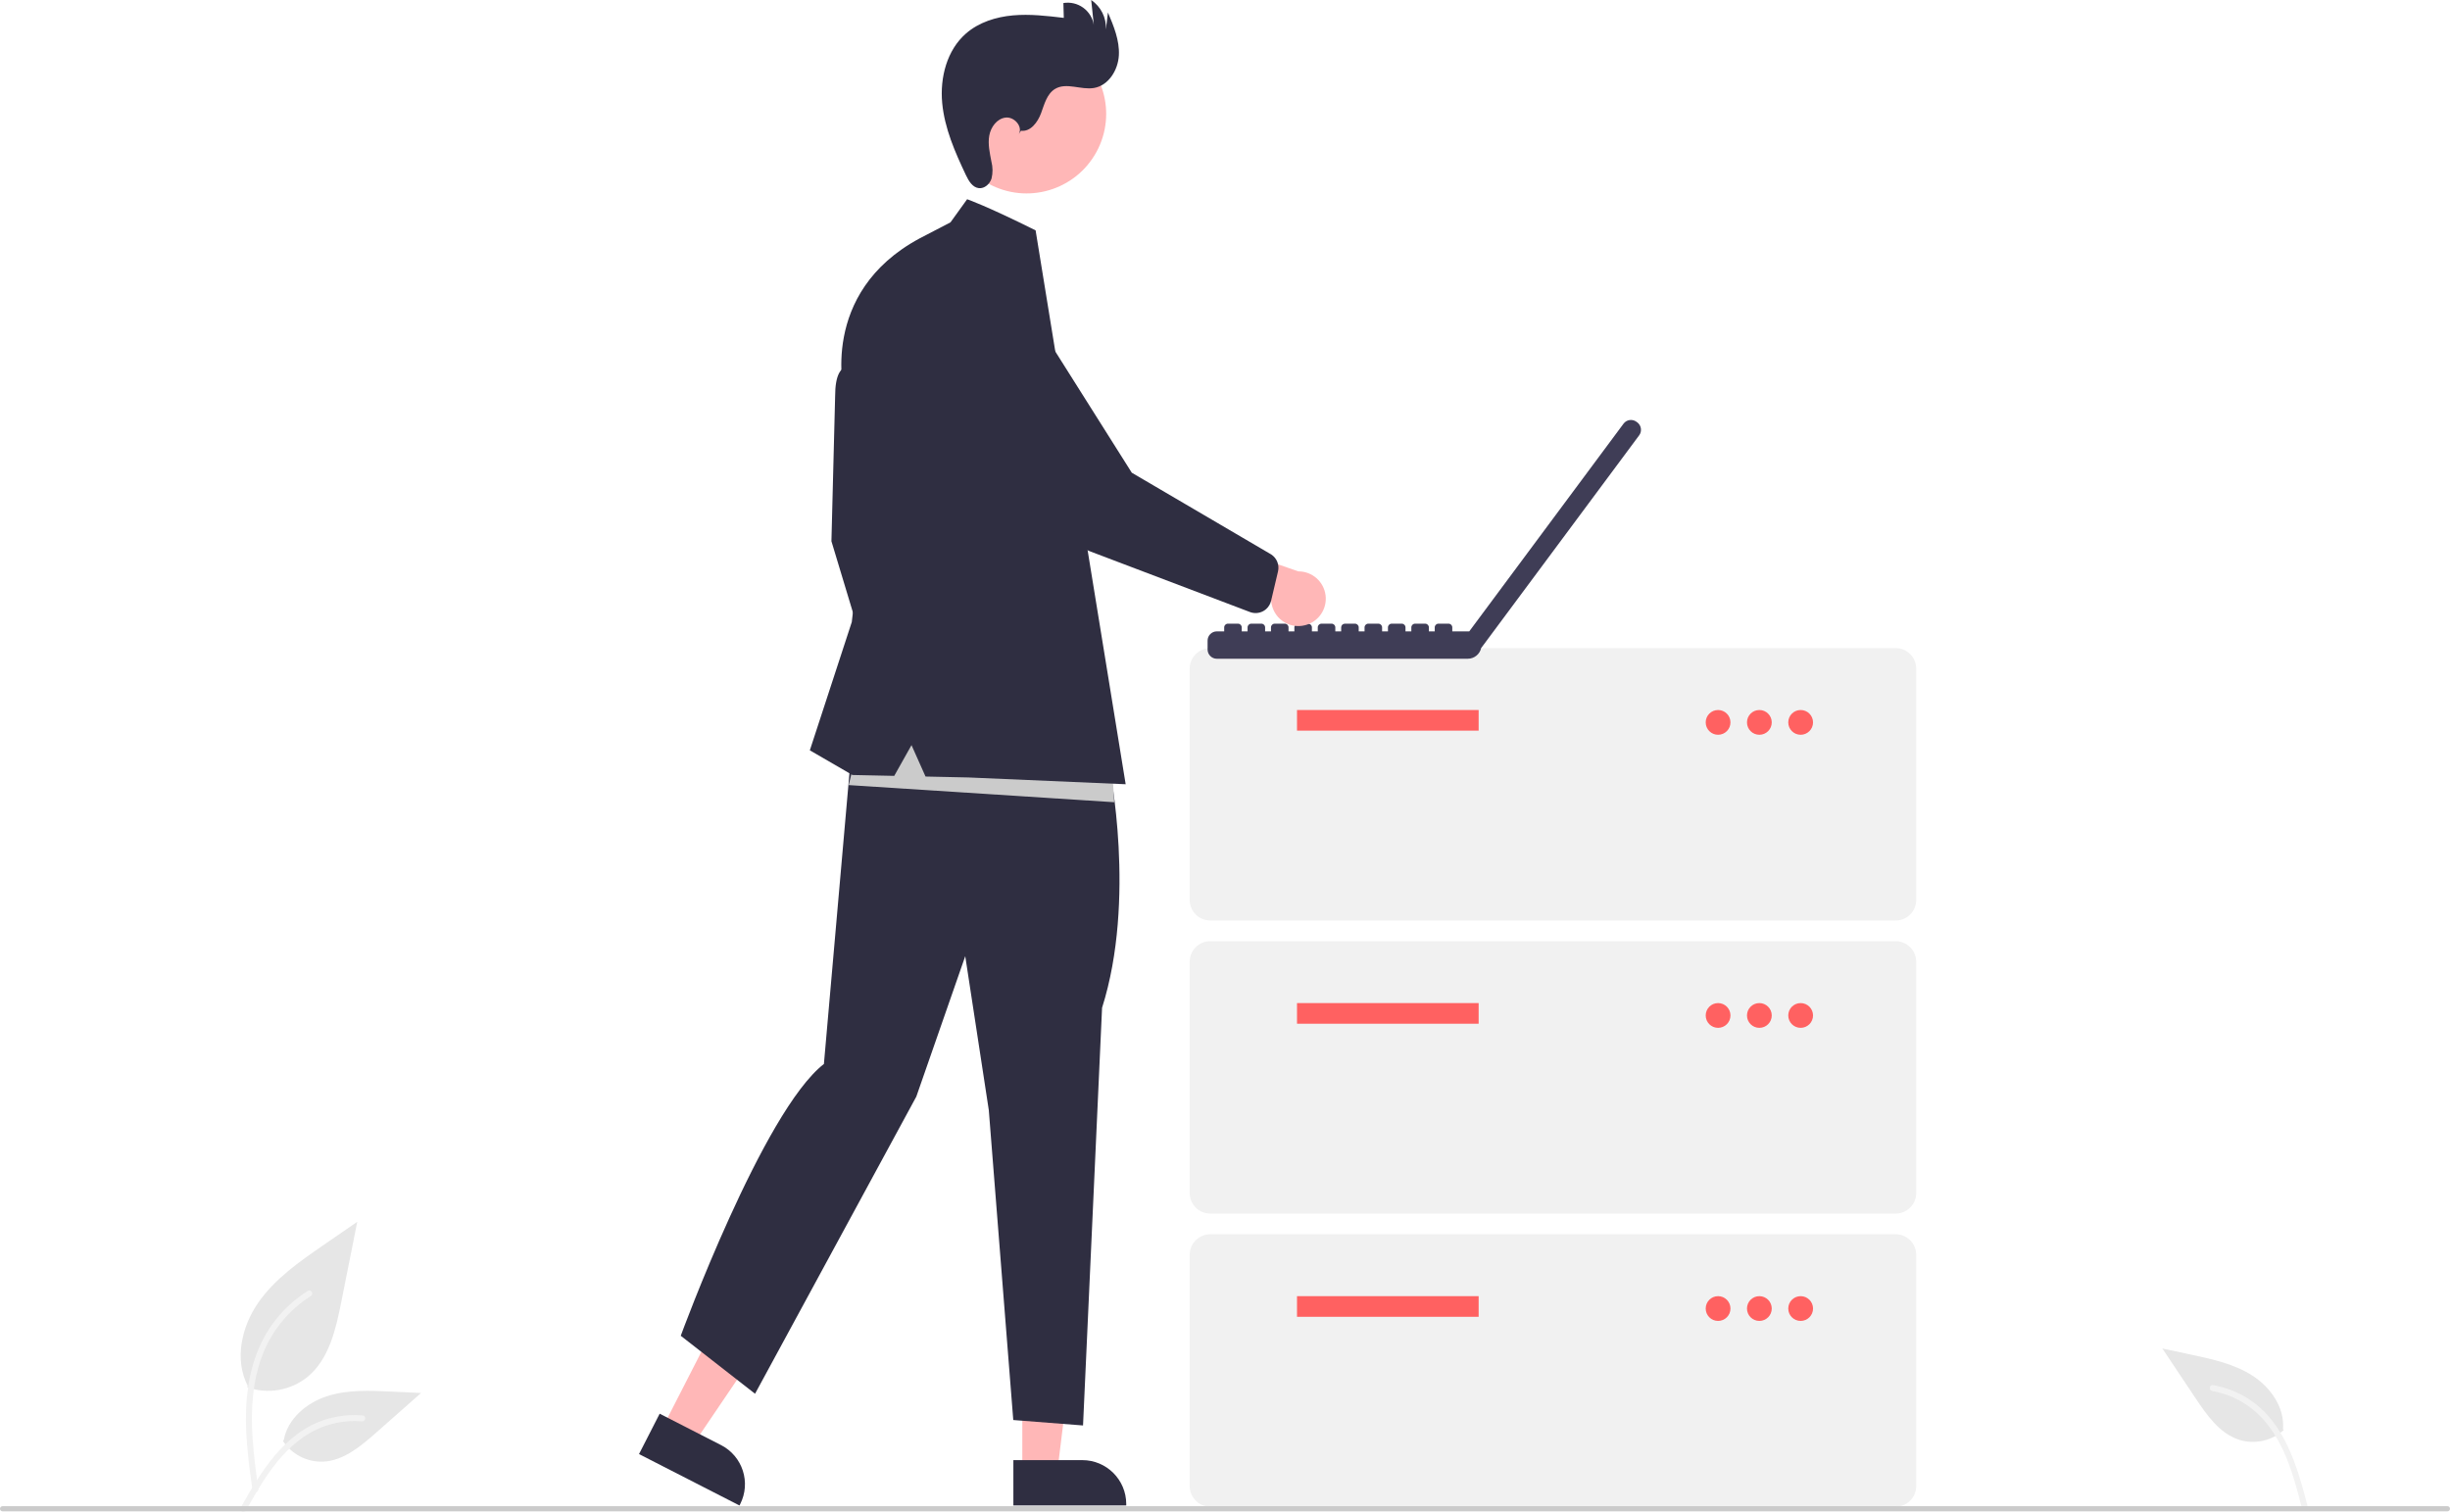
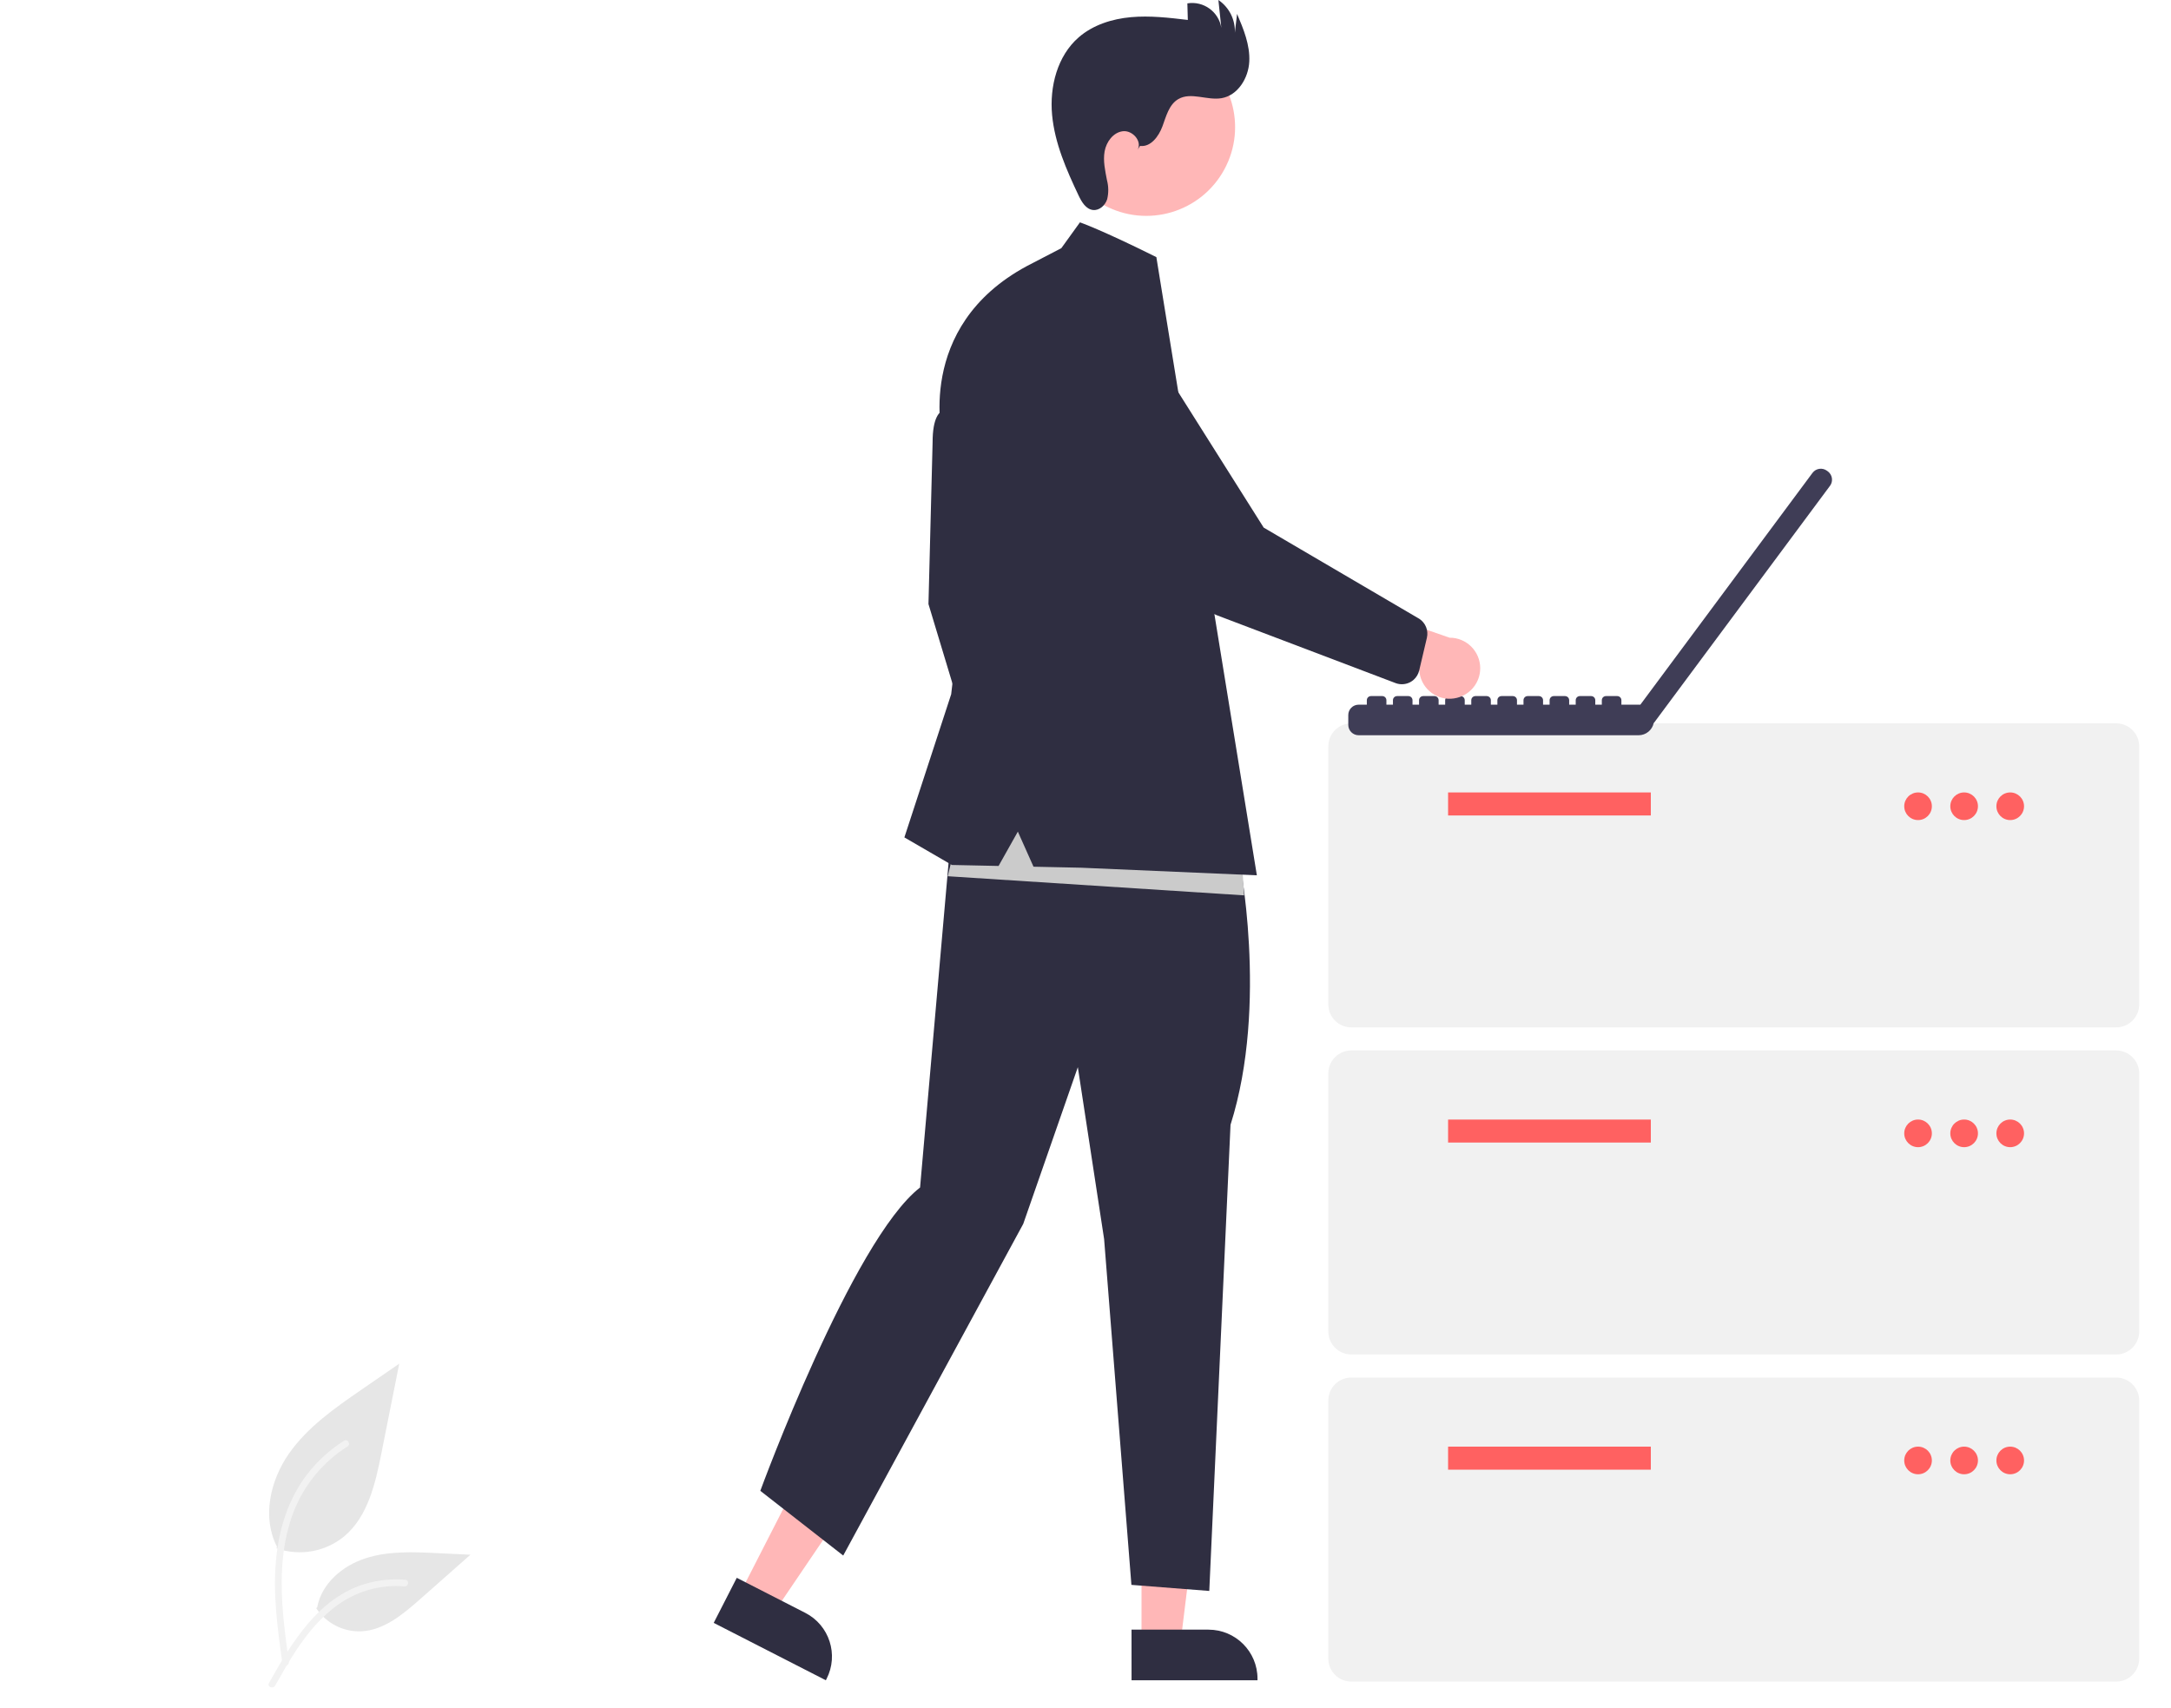
- <svg xmlns="http://www.w3.org/2000/svg" id="a6249f6b-4bee-49cf-a42b-14ab87a0b78f" data-name="Layer 1" width="945" height="583.224" viewBox="0 0 945 583.224">
-   <path id="b0cf38c7-358d-48dc-a444-e9782686dfa5" data-name="Path 438" d="M222.885,693.524a24.215,24.215,0,0,0,23.383-4.119c8.19-6.874,10.758-18.196,12.847-28.682l6.18-31.017-12.938,8.908c-9.305,6.406-18.818,13.019-25.26,22.298s-9.252,21.947-4.078,31.988" transform="translate(-127.5 -158.3878)" fill="#e6e6e6" />
-   <path id="acbbaa8b-0bc2-4bc9-96d7-93dd88f90f19" data-name="Path 439" d="M224.883,733.235c-1.628-11.864-3.304-23.881-2.159-35.872,1.015-10.649,4.264-21.049,10.878-29.579a49.206,49.206,0,0,1,12.625-11.44c1.262-.796,2.424,1.204,1.167,1.997A46.779,46.779,0,0,0,228.89,680.666c-4.029,10.246-4.675,21.416-3.982,32.3.419,6.582,1.311,13.121,2.206,19.653a1.198,1.198,0,0,1-.808,1.423,1.163,1.163,0,0,1-1.423-.808Z" transform="translate(-127.5 -158.3878)" fill="#f2f2f2" />
-   <path id="bed63620-84ae-4c66-a7c8-0d9b30f8c1e7" data-name="Path 442" d="M236.604,714.198A17.825,17.825,0,0,0,252.135,722.217c7.864-.373,14.418-5.86,20.317-11.07l17.452-15.409-11.55-.553c-8.306-.398-16.827-.771-24.738,1.793s-15.208,8.726-16.654,16.915" transform="translate(-127.5 -158.3878)" fill="#e6e6e6" />
-   <path id="fc4eb8ca-daad-4589-b224-2c71eec1c546" data-name="Path 443" d="M220.28,740.055c7.84-13.871,16.932-29.288,33.181-34.216A37.026,37.026,0,0,1,267.416,704.398c1.482.128,1.112,2.412-.367,2.285a34.398,34.398,0,0,0-22.272,5.892c-6.28,4.275-11.17,10.218-15.308,16.519-2.535,3.861-4.806,7.884-7.076,11.903C221.667,742.281,219.546,741.354,220.28,740.055Z" transform="translate(-127.5 -158.3878)" fill="#f2f2f2" />
-   <path id="ec83fa9a-7bb4-4b90-a90b-e1cec4444963" data-name="Path 442" d="M1008.357,710.039a17.825,17.825,0,0,1-17.065,3.783c-7.508-2.371-12.442-9.35-16.813-15.895l-12.934-19.357,11.308,2.417c8.132,1.738,16.465,3.555,23.458,8.056s12.472,12.323,11.778,20.61" transform="translate(-127.5 -158.3878)" fill="#e6e6e6" />
-   <path id="e32935a9-e392-46b4-9a67-68c65f1cc9fa" data-name="Path 443" d="M1017.531,739.208c-4.034-15.414-8.885-32.643-23.334-41.559a37.026,37.026,0,0,0-13.124-4.96c-1.465-.255-1.691,2.047-.229,2.302a34.398,34.398,0,0,1,20.026,11.389c4.979,5.738,8.187,12.733,10.578,19.883,1.464,4.38,2.631,8.851,3.799,13.316C1015.62,741.006,1017.908,740.652,1017.531,739.208Z" transform="translate(-127.5 -158.3878)" fill="#f2f2f2" />
-   <path d="M858.659,513.481H594.335a7.971,7.971,0,0,1-7.962-7.962V416.349a7.971,7.971,0,0,1,7.962-7.962H858.659a7.971,7.971,0,0,1,7.962,7.962V505.519A7.971,7.971,0,0,1,858.659,513.481Z" transform="translate(-127.5 -158.3878)" fill="#f1f1f1" />
-   <rect x="500.274" y="273.885" width="70.062" height="7.962" fill="#ff6161" />
-   <circle cx="662.69" cy="278.662" r="4.777" fill="#ff6161" />
-   <circle cx="678.613" cy="278.662" r="4.777" fill="#ff6161" />
-   <circle cx="694.536" cy="278.662" r="4.777" fill="#ff6161" />
-   <path d="M858.659,626.535H594.335a7.971,7.971,0,0,1-7.962-7.962V529.404a7.971,7.971,0,0,1,7.962-7.962H858.659a7.971,7.971,0,0,1,7.962,7.962v89.17A7.971,7.971,0,0,1,858.659,626.535Z" transform="translate(-127.5 -158.3878)" fill="#f1f1f1" />
-   <rect x="500.274" y="386.939" width="70.062" height="7.962" fill="#ff6161" />
-   <circle cx="662.69" cy="391.716" r="4.777" fill="#ff6161" />
-   <circle cx="678.613" cy="391.716" r="4.777" fill="#ff6161" />
-   <circle cx="694.536" cy="391.716" r="4.777" fill="#ff6161" />
-   <path d="M858.659,739.589H594.335a7.971,7.971,0,0,1-7.962-7.962V642.458a7.971,7.971,0,0,1,7.962-7.962H858.659a7.971,7.971,0,0,1,7.962,7.962v89.17A7.971,7.971,0,0,1,858.659,739.589Z" transform="translate(-127.5 -158.3878)" fill="#f1f1f1" />
-   <rect x="500.274" y="499.993" width="70.062" height="7.962" fill="#ff6161" />
-   <circle cx="662.69" cy="504.77" r="4.777" fill="#ff6161" />
-   <circle cx="678.613" cy="504.77" r="4.777" fill="#ff6161" />
-   <circle cx="694.536" cy="504.77" r="4.777" fill="#ff6161" />
-   <path d="M759.012,321.315l-.292-.216-.007-.005a3.576,3.576,0,0,0-5.003.739L694.213,401.938h-6.546v-1.538a1.431,1.431,0,0,0-1.431-1.431h-3.905a1.431,1.431,0,0,0-1.431,1.431v1.538h-2.26v-1.538a1.431,1.431,0,0,0-1.431-1.431h-3.905a1.431,1.431,0,0,0-1.431,1.431v1.538h-2.253v-1.538a1.431,1.431,0,0,0-1.431-1.431h-3.905a1.431,1.431,0,0,0-1.431,1.431v1.538h-2.26v-1.538a1.431,1.431,0,0,0-1.431-1.431H655.259a1.431,1.431,0,0,0-1.431,1.431v1.538h-2.253v-1.538a1.431,1.431,0,0,0-1.431-1.431h-3.905a1.43,1.43,0,0,0-1.431,1.431v1.538H642.549v-1.538a1.431,1.431,0,0,0-1.431-1.431H637.213a1.431,1.431,0,0,0-1.431,1.431v1.538h-2.26v-1.538a1.431,1.431,0,0,0-1.431-1.431h-3.905a1.431,1.431,0,0,0-1.431,1.431v1.538h-2.253v-1.538a1.431,1.431,0,0,0-1.431-1.431h-3.905a1.431,1.431,0,0,0-1.431,1.431v1.538h-2.26v-1.538a1.431,1.431,0,0,0-1.431-1.431h-3.905a1.431,1.431,0,0,0-1.431,1.431v1.538h-2.253v-1.538a1.431,1.431,0,0,0-1.431-1.431h-3.905a1.431,1.431,0,0,0-1.431,1.431v1.538H596.858a3.576,3.576,0,0,0-3.576,3.576V408.926a3.576,3.576,0,0,0,3.576,3.576h96.762a5.329,5.329,0,0,0,5.218-4.247l.037.028L759.745,326.325l.006-.007A3.577,3.577,0,0,0,759.012,321.315Z" transform="translate(-127.5 -158.3878)" fill="#3f3d56" />
-   <polygon points="255.504 550.825 267.523 556.976 296.966 513.544 279.228 504.466 255.504 550.825" fill="#ffb7b7" />
-   <path d="M381.946,703.72l23.67,12.113.001 0a16.946,16.946,0,0,1,7.364,22.804l-.251.49-38.754-19.833Z" transform="translate(-127.5 -158.3878)" fill="#2f2e41" />
-   <polygon points="394.317 567.652 407.819 567.652 414.242 515.575 394.315 515.575 394.317 567.652" fill="#ffb7b7" />
-   <path d="M518.373,721.632l26.589-.001h.001a16.946,16.946,0,0,1,16.945,16.944v.551l-43.534.002Z" transform="translate(-127.5 -158.3878)" fill="#2f2e41" />
-   <path d="M458.663,301.261s-9.041-6.927-9.041,9.993l-1.428,55.913,15.941,52.82,9.279-17.131-3.807-37.117Z" transform="translate(-127.5 -158.3878)" fill="#2f2e41" />
-   <path d="M555.377,454.192s10.484,51.058-2.796,92.96l-7.339,161.107-26.909-2.097-9.436-119.52-9.086-59.41-18.872,54.168L418.733,696.027l-28.657-22.366s31.756-86.649,55.217-104.842l11.766-134.011Z" transform="translate(-127.5 -158.3878)" fill="#2f2e41" />
-   <circle cx="523.48" cy="202.314" r="30.683" transform="translate(-32.63308 406.2144) rotate(-61.33685)" fill="#ffb7b7" />
-   <path d="M521.309,208.822c3.678.479,6.453-3.285,7.739-6.763s2.267-7.529,5.465-9.408c4.369-2.567,9.959.52,14.955-.327,5.642-.957,9.311-6.936,9.598-12.651s-1.987-11.212-4.219-16.482l-.779,6.549a12.987,12.987,0,0,0-5.675-11.352l1.004,9.609A10.199,10.199,0,0,0,537.664,159.558l.158,5.726c-6.517-.775-13.09-1.551-19.626-.961s-13.118,2.658-18.071,6.963c-7.41,6.439-10.116,17.041-9.208,26.815s4.943,18.957,9.149,27.827c1.058,2.232,2.521,4.75,4.975,5.034,2.204.255,4.222-1.587,4.907-3.698a13.404,13.404,0,0,0-.059-6.585c-.62-3.295-1.402-6.662-.819-9.963s2.958-6.564,6.286-6.968,6.733,3.399,5.133,6.345Z" transform="translate(-127.5 -158.3878)" fill="#2f2e41" />
-   <polygon points="429.776 309.458 327.357 302.85 335.066 270.913 428.674 291.838 429.776 309.458" fill="#cbcbcb" />
-   <path d="M494.114,244.158l6.424-8.919s7.18,2.44,26.41,12.012l1.359,8.356L561.685,460.909,501.014,458.292l-16.522-.352-5.407-12.12-6.667,11.863-16.134-.343-16.417-9.517,16.179-49.489,5.234-45.206-8.089-42.589s-10.179-39.108,29.027-60.195Z" transform="translate(-127.5 -158.3878)" fill="#2f2e41" />
-   <path d="M630.863,399.573a10.486,10.486,0,0,1-13.041-9.406L581.827,380.526l14.48-12.857,31.962,11.127a10.543,10.543,0,0,1,2.595,20.777Z" transform="translate(-127.5 -158.3878)" fill="#ffb7b7" />
-   <path d="M614.741,394.13a6.142,6.142,0,0,1-4.987.396l-59.213-22.474a63.227,63.227,0,0,1-34.032-28.684l-24.693-44.049a19.765,19.765,0,1,1,29.491-26.323L564.047,340.737l53.787,31.534a6.155,6.155,0,0,1,2.617,6.546l-2.675,11.334a6.143,6.143,0,0,1-1.866,3.15A6.074,6.074,0,0,1,614.741,394.13Z" transform="translate(-127.5 -158.3878)" fill="#2f2e41" />
-   <path d="M1071.5,741.388h-943a1,1,0,0,1,0-2h943a1,1,0,0,1,0,2Z" transform="translate(-127.5 -158.3878)" fill="#cbcbcb" />
+ <svg xmlns="http://www.w3.org/2000/svg" xmlns:xlink="http://www.w3.org/1999/xlink" version="1.1" preserveAspectRatio="xMidYMid meet" viewBox="0 0 750 590" width="750" height="590">
+   <defs>
+     <path d="M95.53 534.93C103.51 537.73 112.37 536.17 118.9 530.81C127.09 523.94 129.66 512.62 131.75 502.14C132.16 500.08 134.22 489.74 137.92 471.14C130.16 476.48 125.85 479.45 124.99 480.04C115.69 486.45 106.18 493.06 99.74 502.33C93.3 511.61 90.49 524.27 95.66 534.31" id="c2JVTNTPQu" />
+     <path d="M95.37 538.77C96.38 528.12 99.63 517.73 106.24 509.2C109.75 504.68 114.02 500.81 118.86 497.76C120.12 496.97 121.29 498.97 120.03 499.76C111.66 505.05 105.18 512.87 101.53 522.08C97.51 532.32 96.86 543.48 97.55 554.37C97.97 560.94 98.86 567.48 99.76 574.01C99.9 574.62 99.55 575.24 98.95 575.43C98.33 575.6 97.7 575.24 97.53 574.62C95.9 562.77 94.22 550.75 95.37 538.77Z" id="b3SqPwA8e" />
+     <path d="M109.24 555.6C112.66 560.8 118.55 563.84 124.77 563.61C132.63 563.24 139.18 557.75 145.08 552.55C146.24 551.52 152.06 546.39 162.52 537.14C155.6 536.81 151.75 536.63 150.98 536.59C142.67 536.19 134.16 535.82 126.25 538.38C118.34 540.95 111.05 547.11 109.6 555.29" id="aqRCEXd0U" />
+     <path d="M126.09 547.24C130.61 545.88 135.34 545.39 140.04 545.8C141.53 545.93 141.16 548.21 139.68 548.08C131.8 547.43 123.94 549.51 117.41 553.97C111.14 558.25 106.25 564.19 102.11 570.49C99.58 574.35 97.31 578.37 95.04 582.38C94.31 583.67 92.19 582.74 92.93 581.44C100.76 567.58 109.85 552.17 126.09 547.24Z" id="f3KpQHXpez" />
+     <path d="M880.7 551.44C876.06 555.59 869.6 557.03 863.64 555.22C856.14 552.85 851.2 545.87 846.84 539.33C845.97 538.04 841.66 531.59 833.91 519.98C840.69 521.43 844.46 522.24 845.21 522.4C853.34 524.14 861.67 525.95 868.66 530.45C875.65 534.95 881.13 542.77 880.43 551.05" id="azLz8rWty" />
+     <path d="M866.55 539.05C862.53 536.58 858.08 534.9 853.43 534.1C851.96 533.84 851.74 536.14 853.2 536.4C860.98 537.78 868.05 541.8 873.22 547.78C878.19 553.52 881.4 560.51 883.79 567.66C885.25 572.04 886.42 576.5 887.59 580.97C887.96 582.39 890.25 582.04 889.87 580.6C885.84 565.19 880.99 547.97 866.55 539.05Z" id="b1g2lIXs9e" />
+     <path d="M466.84 354.96C462.44 354.95 458.88 351.39 458.88 347C458.88 338.08 458.88 266.78 458.88 257.86C458.88 253.47 462.44 249.91 466.84 249.9C493.26 249.9 704.64 249.9 731.06 249.9C735.45 249.91 739.01 253.47 739.02 257.86C739.02 266.78 739.02 338.08 739.02 347C739.01 351.39 735.45 354.95 731.06 354.96C678.22 354.96 493.26 354.96 466.84 354.96Z" id="afnkeJrcI" />
+     <path d="M570.3 273.78C570.3 273.78 570.3 273.78 570.3 273.78C570.3 278.55 570.3 281.21 570.3 281.74C570.3 281.74 570.3 281.74 570.3 281.74C528.28 281.74 504.93 281.74 500.26 281.74C500.26 281.74 500.26 281.74 500.26 281.74C500.26 276.96 500.26 274.31 500.26 273.78C500.26 273.78 500.26 273.78 500.26 273.78C542.28 273.78 565.63 273.78 570.3 273.78Z" id="dUniOVI" />
+     <path d="M662.62 273.78C659.98 273.78 657.84 275.92 657.84 278.55C657.84 281.19 659.98 283.33 662.62 283.33C665.25 283.33 667.39 281.19 667.39 278.55C667.39 275.92 665.25 273.78 662.62 273.78Z" id="h3gyU5uxBo" />
+     <path d="M678.53 273.78C675.9 273.78 673.76 275.92 673.76 278.55C673.76 281.19 675.9 283.33 678.53 283.33C681.17 283.33 683.31 281.19 683.31 278.55C683.31 275.92 681.17 273.78 678.53 273.78Z" id="e4l88xDi" />
+     <path d="M694.45 273.78C691.81 273.78 689.68 275.92 689.68 278.55C689.68 281.19 691.81 283.33 694.45 283.33C697.09 283.33 699.23 281.19 699.23 278.55C699.23 275.92 697.09 273.78 694.45 273.78Z" id="btLqhximF" />
+     <path d="M466.84 467.97C462.44 467.96 458.88 464.4 458.88 460.01C458.88 451.09 458.88 379.79 458.88 370.87C458.88 366.48 462.44 362.92 466.84 362.91C493.26 362.91 704.64 362.91 731.06 362.91C735.45 362.92 739.01 366.48 739.02 370.87C739.02 379.79 739.02 451.09 739.02 460.01C739.01 464.4 735.45 467.96 731.06 467.97C678.22 467.97 493.26 467.97 466.84 467.97Z" id="g14rsguQCf" />
+     <path d="M570.3 386.79C570.3 386.79 570.3 386.79 570.3 386.79C570.3 391.57 570.3 394.22 570.3 394.75C570.3 394.75 570.3 394.75 570.3 394.75C528.28 394.75 504.93 394.75 500.26 394.75C500.26 394.75 500.26 394.75 500.26 394.75C500.26 389.97 500.26 387.32 500.26 386.79C500.26 386.79 500.26 386.79 500.26 386.79C542.28 386.79 565.63 386.79 570.3 386.79Z" id="avdDnPF32" />
+     <path d="M662.62 386.79C659.98 386.79 657.84 388.93 657.84 391.57C657.84 394.2 659.98 396.34 662.62 396.34C665.25 396.34 667.39 394.2 667.39 391.57C667.39 388.93 665.25 386.79 662.62 386.79Z" id="a8gXA9k5g2" />
+     <path d="M678.53 386.79C675.9 386.79 673.76 388.93 673.76 391.57C673.76 394.2 675.9 396.34 678.53 396.34C681.17 396.34 683.31 394.2 683.31 391.57C683.31 388.93 681.17 386.79 678.53 386.79Z" id="b2vgaJZz7k" />
+     <path d="M694.45 386.79C691.81 386.79 689.68 388.93 689.68 391.57C689.68 394.2 691.81 396.34 694.45 396.34C697.09 396.34 699.23 394.2 699.23 391.57C699.23 388.93 697.09 386.79 694.45 386.79Z" id="bXeOk7Xff" />
+     <path d="M466.84 580.98C462.44 580.97 458.88 577.41 458.88 573.02C458.88 564.11 458.88 492.8 458.88 483.88C458.88 479.49 462.44 475.93 466.84 475.93C493.26 475.93 704.64 475.93 731.06 475.93C735.45 475.93 739.01 479.49 739.02 483.88C739.02 492.8 739.02 564.11 739.02 573.02C739.01 577.41 735.45 580.97 731.06 580.98C678.22 580.98 493.26 580.98 466.84 580.98Z" id="bxGe2tvRg" />
+     <path d="M570.3 499.8C570.3 499.8 570.3 499.8 570.3 499.8C570.3 504.58 570.3 507.23 570.3 507.76C570.3 507.76 570.3 507.76 570.3 507.76C528.28 507.76 504.93 507.76 500.26 507.76C500.26 507.76 500.26 507.76 500.26 507.76C500.26 502.98 500.26 500.33 500.26 499.8C500.26 499.8 500.26 499.8 500.26 499.8C542.28 499.8 565.63 499.8 570.3 499.8Z" id="aouQ3ibrg" />
+     <path d="M662.62 499.8C659.98 499.8 657.84 501.94 657.84 504.58C657.84 507.21 659.98 509.35 662.62 509.35C665.25 509.35 667.39 507.21 667.39 504.58C667.39 501.94 665.25 499.8 662.62 499.8Z" id="asn7ri6Mj" />
+     <path d="M678.53 499.8C675.9 499.8 673.76 501.94 673.76 504.58C673.76 507.21 675.9 509.35 678.53 509.35C681.17 509.35 683.31 507.21 683.31 504.58C683.31 501.94 681.17 499.8 678.53 499.8Z" id="a2tHM4P0xF" />
+     <path d="M694.45 499.8C691.81 499.8 689.68 501.94 689.68 504.58C689.68 507.21 691.81 509.35 694.45 509.35C697.09 509.35 699.23 507.21 699.23 504.58C699.23 501.94 697.09 499.8 694.45 499.8Z" id="a1YXWxnz01" />
+     <path d="M631.16 162.65C631.15 162.64 631.15 162.64 631.15 162.64C629.57 161.47 627.33 161.8 626.15 163.38C626.15 163.38 626.15 163.38 626.15 163.38C622.19 168.72 602.36 195.41 566.68 243.46L560.13 243.46C560.13 242.53 560.13 242.02 560.13 241.92C560.13 241.13 559.49 240.49 558.7 240.49C558.31 240.49 555.19 240.49 554.8 240.49C554.01 240.49 553.37 241.13 553.37 241.92C553.37 242.02 553.37 242.53 553.37 243.46L551.11 243.46C551.11 242.53 551.11 242.02 551.11 241.92C551.11 241.13 550.47 240.49 549.68 240.49C549.29 240.49 546.17 240.49 545.78 240.49C544.99 240.49 544.35 241.13 544.35 241.92C544.35 242.02 544.35 242.53 544.35 243.46L542.09 243.46C542.09 242.53 542.09 242.02 542.09 241.92C542.09 241.13 541.45 240.49 540.66 240.49C540.27 240.49 537.15 240.49 536.76 240.49C535.97 240.49 535.33 241.13 535.33 241.92C535.33 242.02 535.33 242.53 535.33 243.46L533.07 243.46C533.07 242.53 533.07 242.02 533.07 241.92C533.07 241.13 532.43 240.49 531.64 240.49C531.25 240.49 528.13 240.49 527.74 240.49C526.95 240.49 526.31 241.13 526.31 241.92C526.31 242.02 526.31 242.53 526.31 243.46L524.06 243.46C524.06 242.53 524.06 242.02 524.06 241.92C524.06 241.13 523.42 240.49 522.63 240.49C522.24 240.49 519.11 240.49 518.72 240.49C517.93 240.49 517.29 241.13 517.29 241.92C517.29 241.92 517.29 241.92 517.29 241.92C517.29 242.02 517.29 242.53 517.29 243.46L515.03 243.46C515.03 242.53 515.03 242.02 515.03 241.92C515.03 241.13 514.39 240.49 513.6 240.49C513.21 240.49 510.09 240.49 509.7 240.49C508.91 240.49 508.27 241.13 508.27 241.92C508.27 242.02 508.27 242.53 508.27 243.46L506.01 243.46C506.01 242.53 506.01 242.02 506.01 241.92C506.01 241.13 505.37 240.49 504.58 240.49C504.19 240.49 501.07 240.49 500.68 240.49C499.89 240.49 499.25 241.13 499.25 241.92C499.25 242.02 499.25 242.53 499.25 243.46L496.99 243.46C496.99 242.53 496.99 242.02 496.99 241.92C496.99 241.13 496.35 240.49 495.56 240.49C495.17 240.49 492.05 240.49 491.66 240.49C490.87 240.49 490.23 241.13 490.23 241.92C490.23 242.02 490.23 242.53 490.23 243.46L487.97 243.46C487.97 242.53 487.97 242.02 487.97 241.92C487.97 241.13 487.33 240.49 486.54 240.49C486.15 240.49 483.03 240.49 482.64 240.49C481.85 240.49 481.21 241.13 481.21 241.92C481.21 242.02 481.21 242.53 481.21 243.46L478.95 243.46C478.95 242.53 478.95 242.02 478.95 241.92C478.95 241.13 478.31 240.49 477.52 240.49C477.13 240.49 474.01 240.49 473.62 240.49C472.83 240.49 472.19 241.13 472.19 241.92C472.19 242.02 472.19 242.53 472.19 243.46C470.49 243.46 469.55 243.46 469.36 243.46C467.38 243.46 465.78 245.06 465.78 247.03C465.78 247.03 465.78 247.03 465.78 247.03C465.78 247.37 465.78 250.1 465.78 250.44C465.78 252.42 467.38 254.02 469.36 254.02C469.36 254.02 469.36 254.02 469.36 254.02C479.03 254.02 556.41 254.02 566.08 254.02C568.61 254.02 570.79 252.24 571.3 249.77C571.3 249.77 571.31 249.78 571.34 249.8L632.18 167.87C632.19 167.87 632.19 167.87 632.19 167.87C633.37 166.28 633.04 164.04 631.45 162.86C631.45 162.86 631.35 162.79 631.16 162.65Z" id="aZzJvRTgu" />
+     <path d="M267.6 556.76L297.03 513.35L279.3 504.27L255.59 550.61L255.59 550.61L267.6 556.76Z" id="a2ye5tJePN" />
+     <path d="M254.53 545.12L278.19 557.23C278.19 557.23 278.19 557.23 278.19 557.23C286.52 561.49 289.81 571.7 285.55 580.03C285.54 580.06 285.45 580.22 285.3 580.52L246.56 560.69L254.53 545.12Z" id="bDZPPQhiI" />
+     <path d="M407.84 567.43L414.26 515.38L394.35 515.38L394.35 567.43L394.35 567.43L407.84 567.43Z" id="ku5iLuqAO" />
+     <path d="M390.9 563.03L417.48 563.03C417.48 563.03 417.48 563.03 417.48 563.03C426.84 563.03 434.42 570.61 434.42 579.96C434.42 580 434.42 580.18 434.42 580.51L390.91 580.52L390.9 563.03Z" id="b1mGd788b4" />
+     <path d="M331.22 142.82C331.22 142.82 322.18 135.89 322.18 152.81C322.08 156.53 321.61 175.16 320.75 208.7L336.69 261.5L345.96 244.37L342.16 207.27C336.32 172.9 332.68 151.41 331.22 142.82Z" id="b1F6cBBIvZ" />
+     <path d="M427.89 295.69C427.89 295.69 438.37 346.73 425.1 388.61C424.61 399.35 422.17 453.03 417.76 549.66L390.86 547.56L381.43 428.09L372.35 368.7L353.49 422.85L291.3 537.43C274.12 524.02 264.57 516.57 262.66 515.07C262.66 515.07 294.4 428.46 317.85 410.27C318.64 401.34 322.56 356.69 329.61 276.31C382.03 286.65 414.79 293.11 427.89 295.69Z" id="a1BFqddR3v" />
+     <path d="M369.1 29.2C360.97 44.06 366.43 62.7 381.3 70.82C396.16 78.95 414.8 73.48 422.92 58.62C431.05 43.76 425.58 25.12 410.72 17C395.86 8.87 377.22 14.33 369.1 29.2Z" id="aTZxGNem8" />
+     <path d="M393.84 50.41C397.52 50.89 400.29 47.13 401.58 43.65C402.86 40.18 403.84 36.13 407.04 34.25C411.41 31.68 416.99 34.77 421.99 33.92C427.63 32.97 431.29 26.99 431.58 21.28C431.87 15.56 429.6 10.07 427.36 4.8C427.29 5.46 426.66 10.69 426.59 11.35C426.8 6.84 424.65 2.54 420.91 0C421.01 0.96 421.82 8.65 421.92 9.61C421.02 4.05 415.79 0.27 410.23 1.16C410.22 1.17 410.2 1.17 410.19 1.17C410.2 1.74 410.33 6.32 410.35 6.89C403.83 6.12 397.26 5.34 390.73 5.93C384.19 6.52 377.62 8.59 372.66 12.89C365.26 19.33 362.55 29.93 363.46 39.7C364.37 49.47 368.4 58.65 372.6 67.51C373.66 69.75 375.12 72.26 377.58 72.55C379.78 72.8 381.8 70.96 382.48 68.85C383.01 66.69 382.99 64.42 382.42 62.27C381.8 58.97 381.02 55.61 381.6 52.31C382.19 49.01 384.56 45.75 387.89 45.34C391.21 44.94 394.62 48.74 393.02 51.69C393.18 51.43 393.68 50.67 393.84 50.41Z" id="dfjSJeTzE" />
+     <path d="M327.41 302.73L335.12 270.81L428.69 291.73L429.79 309.34L429.79 309.34L327.41 302.73Z" id="abrbDOTlQ" />
+     <path d="M366.65 85.74C370.51 80.39 372.65 77.42 373.08 76.82C373.08 76.82 380.25 79.26 399.48 88.83C399.57 89.39 400.02 92.17 400.83 97.18L434.2 302.41L373.55 299.79L357.04 299.44L351.63 287.32L344.97 299.18L328.84 298.84L312.43 289.32L328.6 239.85L333.83 194.67C328.98 169.12 326.29 154.93 325.75 152.09C325.75 152.09 315.57 113 354.76 91.92C356.35 91.1 360.31 89.04 366.65 85.74Z" id="bEeED4RHX" />
+     <path d="M490.61 233.51C490.46 232.92 490.36 232.31 490.31 231.69C487.92 231.05 475.92 227.84 454.33 222.05L468.81 209.2C487.98 215.87 498.63 219.58 500.76 220.32C506.58 220.29 511.32 224.98 511.36 230.8C511.39 235.67 508.08 239.92 503.35 241.09C497.74 242.52 492.04 239.13 490.61 233.51Z" id="c2gS7lwNwL" />
+     <path d="M482.25 236.05C476.33 233.8 428.98 215.83 423.06 213.58C408.62 208.46 396.53 198.27 389.04 184.91C386.57 180.51 366.83 145.28 364.36 140.88C357.08 132.75 357.76 120.26 365.89 112.98C374.02 105.7 386.51 106.38 393.79 114.51C393.81 114.53 393.82 114.55 393.84 114.56C396.69 119.08 410.93 141.65 436.56 182.28C468.82 201.19 486.74 211.7 490.33 213.8C492.49 215.22 493.53 217.83 492.94 220.34C492.68 221.48 490.54 230.54 490.27 231.67C489.98 232.89 489.33 233.99 488.4 234.82C488.05 235.14 487.66 235.42 487.24 235.65C485.71 236.48 483.89 236.63 482.25 236.05Z" id="an9bJqXFn" />
+   </defs>
+   <g>
+     <g>
+       <g>
+         <use xlink:href="#c2JVTNTPQu" opacity="1" fill="#e6e6e6" fill-opacity="1" />
+         <g>
+           <use xlink:href="#c2JVTNTPQu" opacity="1" fill-opacity="0" stroke="#000000" stroke-width="1" stroke-opacity="0" />
+         </g>
+       </g>
+       <g>
+         <use xlink:href="#b3SqPwA8e" opacity="1" fill="#f2f2f2" fill-opacity="1" />
+         <g>
+           <use xlink:href="#b3SqPwA8e" opacity="1" fill-opacity="0" stroke="#000000" stroke-width="1" stroke-opacity="0" />
+         </g>
+       </g>
+       <g>
+         <use xlink:href="#aqRCEXd0U" opacity="1" fill="#e6e6e6" fill-opacity="1" />
+         <g>
+           <use xlink:href="#aqRCEXd0U" opacity="1" fill-opacity="0" stroke="#000000" stroke-width="1" stroke-opacity="0" />
+         </g>
+       </g>
+       <g>
+         <use xlink:href="#f3KpQHXpez" opacity="1" fill="#f2f2f2" fill-opacity="1" />
+         <g>
+           <use xlink:href="#f3KpQHXpez" opacity="1" fill-opacity="0" stroke="#000000" stroke-width="1" stroke-opacity="0" />
+         </g>
+       </g>
+       <g>
+         <use xlink:href="#azLz8rWty" opacity="1" fill="#e6e6e6" fill-opacity="1" />
+         <g>
+           <use xlink:href="#azLz8rWty" opacity="1" fill-opacity="0" stroke="#000000" stroke-width="1" stroke-opacity="0" />
+         </g>
+       </g>
+       <g>
+         <use xlink:href="#b1g2lIXs9e" opacity="1" fill="#f2f2f2" fill-opacity="1" />
+         <g>
+           <use xlink:href="#b1g2lIXs9e" opacity="1" fill-opacity="0" stroke="#000000" stroke-width="1" stroke-opacity="0" />
+         </g>
+       </g>
+       <g>
+         <use xlink:href="#afnkeJrcI" opacity="1" fill="#f1f1f1" fill-opacity="1" />
+         <g>
+           <use xlink:href="#afnkeJrcI" opacity="1" fill-opacity="0" stroke="#000000" stroke-width="1" stroke-opacity="0" />
+         </g>
+       </g>
+       <g>
+         <use xlink:href="#dUniOVI" opacity="1" fill="#ff6161" fill-opacity="1" />
+         <g>
+           <use xlink:href="#dUniOVI" opacity="1" fill-opacity="0" stroke="#000000" stroke-width="1" stroke-opacity="0" />
+         </g>
+       </g>
+       <g>
+         <use xlink:href="#h3gyU5uxBo" opacity="1" fill="#ff6161" fill-opacity="1" />
+         <g>
+           <use xlink:href="#h3gyU5uxBo" opacity="1" fill-opacity="0" stroke="#000000" stroke-width="1" stroke-opacity="0" />
+         </g>
+       </g>
+       <g>
+         <use xlink:href="#e4l88xDi" opacity="1" fill="#ff6161" fill-opacity="1" />
+         <g>
+           <use xlink:href="#e4l88xDi" opacity="1" fill-opacity="0" stroke="#000000" stroke-width="1" stroke-opacity="0" />
+         </g>
+       </g>
+       <g>
+         <use xlink:href="#btLqhximF" opacity="1" fill="#ff6161" fill-opacity="1" />
+         <g>
+           <use xlink:href="#btLqhximF" opacity="1" fill-opacity="0" stroke="#000000" stroke-width="1" stroke-opacity="0" />
+         </g>
+       </g>
+       <g>
+         <use xlink:href="#g14rsguQCf" opacity="1" fill="#f1f1f1" fill-opacity="1" />
+         <g>
+           <use xlink:href="#g14rsguQCf" opacity="1" fill-opacity="0" stroke="#000000" stroke-width="1" stroke-opacity="0" />
+         </g>
+       </g>
+       <g>
+         <use xlink:href="#avdDnPF32" opacity="1" fill="#ff6161" fill-opacity="1" />
+         <g>
+           <use xlink:href="#avdDnPF32" opacity="1" fill-opacity="0" stroke="#000000" stroke-width="1" stroke-opacity="0" />
+         </g>
+       </g>
+       <g>
+         <use xlink:href="#a8gXA9k5g2" opacity="1" fill="#ff6161" fill-opacity="1" />
+         <g>
+           <use xlink:href="#a8gXA9k5g2" opacity="1" fill-opacity="0" stroke="#000000" stroke-width="1" stroke-opacity="0" />
+         </g>
+       </g>
+       <g>
+         <use xlink:href="#b2vgaJZz7k" opacity="1" fill="#ff6161" fill-opacity="1" />
+         <g>
+           <use xlink:href="#b2vgaJZz7k" opacity="1" fill-opacity="0" stroke="#000000" stroke-width="1" stroke-opacity="0" />
+         </g>
+       </g>
+       <g>
+         <use xlink:href="#bXeOk7Xff" opacity="1" fill="#ff6161" fill-opacity="1" />
+         <g>
+           <use xlink:href="#bXeOk7Xff" opacity="1" fill-opacity="0" stroke="#000000" stroke-width="1" stroke-opacity="0" />
+         </g>
+       </g>
+       <g>
+         <use xlink:href="#bxGe2tvRg" opacity="1" fill="#f1f1f1" fill-opacity="1" />
+         <g>
+           <use xlink:href="#bxGe2tvRg" opacity="1" fill-opacity="0" stroke="#000000" stroke-width="1" stroke-opacity="0" />
+         </g>
+       </g>
+       <g>
+         <use xlink:href="#aouQ3ibrg" opacity="1" fill="#ff6161" fill-opacity="1" />
+         <g>
+           <use xlink:href="#aouQ3ibrg" opacity="1" fill-opacity="0" stroke="#000000" stroke-width="1" stroke-opacity="0" />
+         </g>
+       </g>
+       <g>
+         <use xlink:href="#asn7ri6Mj" opacity="1" fill="#ff6161" fill-opacity="1" />
+         <g>
+           <use xlink:href="#asn7ri6Mj" opacity="1" fill-opacity="0" stroke="#000000" stroke-width="1" stroke-opacity="0" />
+         </g>
+       </g>
+       <g>
+         <use xlink:href="#a2tHM4P0xF" opacity="1" fill="#ff6161" fill-opacity="1" />
+         <g>
+           <use xlink:href="#a2tHM4P0xF" opacity="1" fill-opacity="0" stroke="#000000" stroke-width="1" stroke-opacity="0" />
+         </g>
+       </g>
+       <g>
+         <use xlink:href="#a1YXWxnz01" opacity="1" fill="#ff6161" fill-opacity="1" />
+         <g>
+           <use xlink:href="#a1YXWxnz01" opacity="1" fill-opacity="0" stroke="#000000" stroke-width="1" stroke-opacity="0" />
+         </g>
+       </g>
+       <g>
+         <use xlink:href="#aZzJvRTgu" opacity="1" fill="#3f3d56" fill-opacity="1" />
+         <g>
+           <use xlink:href="#aZzJvRTgu" opacity="1" fill-opacity="0" stroke="#000000" stroke-width="1" stroke-opacity="0" />
+         </g>
+       </g>
+       <g>
+         <use xlink:href="#a2ye5tJePN" opacity="1" fill="#ffb7b7" fill-opacity="1" />
+         <g>
+           <use xlink:href="#a2ye5tJePN" opacity="1" fill-opacity="0" stroke="#000000" stroke-width="1" stroke-opacity="0" />
+         </g>
+       </g>
+       <g>
+         <use xlink:href="#bDZPPQhiI" opacity="1" fill="#2f2e41" fill-opacity="1" />
+         <g>
+           <use xlink:href="#bDZPPQhiI" opacity="1" fill-opacity="0" stroke="#000000" stroke-width="1" stroke-opacity="0" />
+         </g>
+       </g>
+       <g>
+         <use xlink:href="#ku5iLuqAO" opacity="1" fill="#ffb7b7" fill-opacity="1" />
+         <g>
+           <use xlink:href="#ku5iLuqAO" opacity="1" fill-opacity="0" stroke="#000000" stroke-width="1" stroke-opacity="0" />
+         </g>
+       </g>
+       <g>
+         <use xlink:href="#b1mGd788b4" opacity="1" fill="#2f2e41" fill-opacity="1" />
+         <g>
+           <use xlink:href="#b1mGd788b4" opacity="1" fill-opacity="0" stroke="#000000" stroke-width="1" stroke-opacity="0" />
+         </g>
+       </g>
+       <g>
+         <use xlink:href="#b1F6cBBIvZ" opacity="1" fill="#2f2e41" fill-opacity="1" />
+         <g>
+           <use xlink:href="#b1F6cBBIvZ" opacity="1" fill-opacity="0" stroke="#000000" stroke-width="1" stroke-opacity="0" />
+         </g>
+       </g>
+       <g>
+         <use xlink:href="#a1BFqddR3v" opacity="1" fill="#2f2e41" fill-opacity="1" />
+         <g>
+           <use xlink:href="#a1BFqddR3v" opacity="1" fill-opacity="0" stroke="#000000" stroke-width="1" stroke-opacity="0" />
+         </g>
+       </g>
+       <g>
+         <use xlink:href="#aTZxGNem8" opacity="1" fill="#ffb7b7" fill-opacity="1" />
+         <g>
+           <use xlink:href="#aTZxGNem8" opacity="1" fill-opacity="0" stroke="#000000" stroke-width="1" stroke-opacity="0" />
+         </g>
+       </g>
+       <g>
+         <use xlink:href="#dfjSJeTzE" opacity="1" fill="#2f2e41" fill-opacity="1" />
+         <g>
+           <use xlink:href="#dfjSJeTzE" opacity="1" fill-opacity="0" stroke="#000000" stroke-width="1" stroke-opacity="0" />
+         </g>
+       </g>
+       <g>
+         <use xlink:href="#abrbDOTlQ" opacity="1" fill="#cbcbcb" fill-opacity="1" />
+         <g>
+           <use xlink:href="#abrbDOTlQ" opacity="1" fill-opacity="0" stroke="#000000" stroke-width="1" stroke-opacity="0" />
+         </g>
+       </g>
+       <g>
+         <use xlink:href="#bEeED4RHX" opacity="1" fill="#2f2e41" fill-opacity="1" />
+         <g>
+           <use xlink:href="#bEeED4RHX" opacity="1" fill-opacity="0" stroke="#000000" stroke-width="1" stroke-opacity="0" />
+         </g>
+       </g>
+       <g>
+         <use xlink:href="#c2gS7lwNwL" opacity="1" fill="#ffb7b7" fill-opacity="1" />
+         <g>
+           <use xlink:href="#c2gS7lwNwL" opacity="1" fill-opacity="0" stroke="#000000" stroke-width="1" stroke-opacity="0" />
+         </g>
+       </g>
+       <g>
+         <use xlink:href="#an9bJqXFn" opacity="1" fill="#2f2e41" fill-opacity="1" />
+         <g>
+           <use xlink:href="#an9bJqXFn" opacity="1" fill-opacity="0" stroke="#000000" stroke-width="1" stroke-opacity="0" />
+         </g>
+       </g>
+     </g>
+   </g>
</svg>
